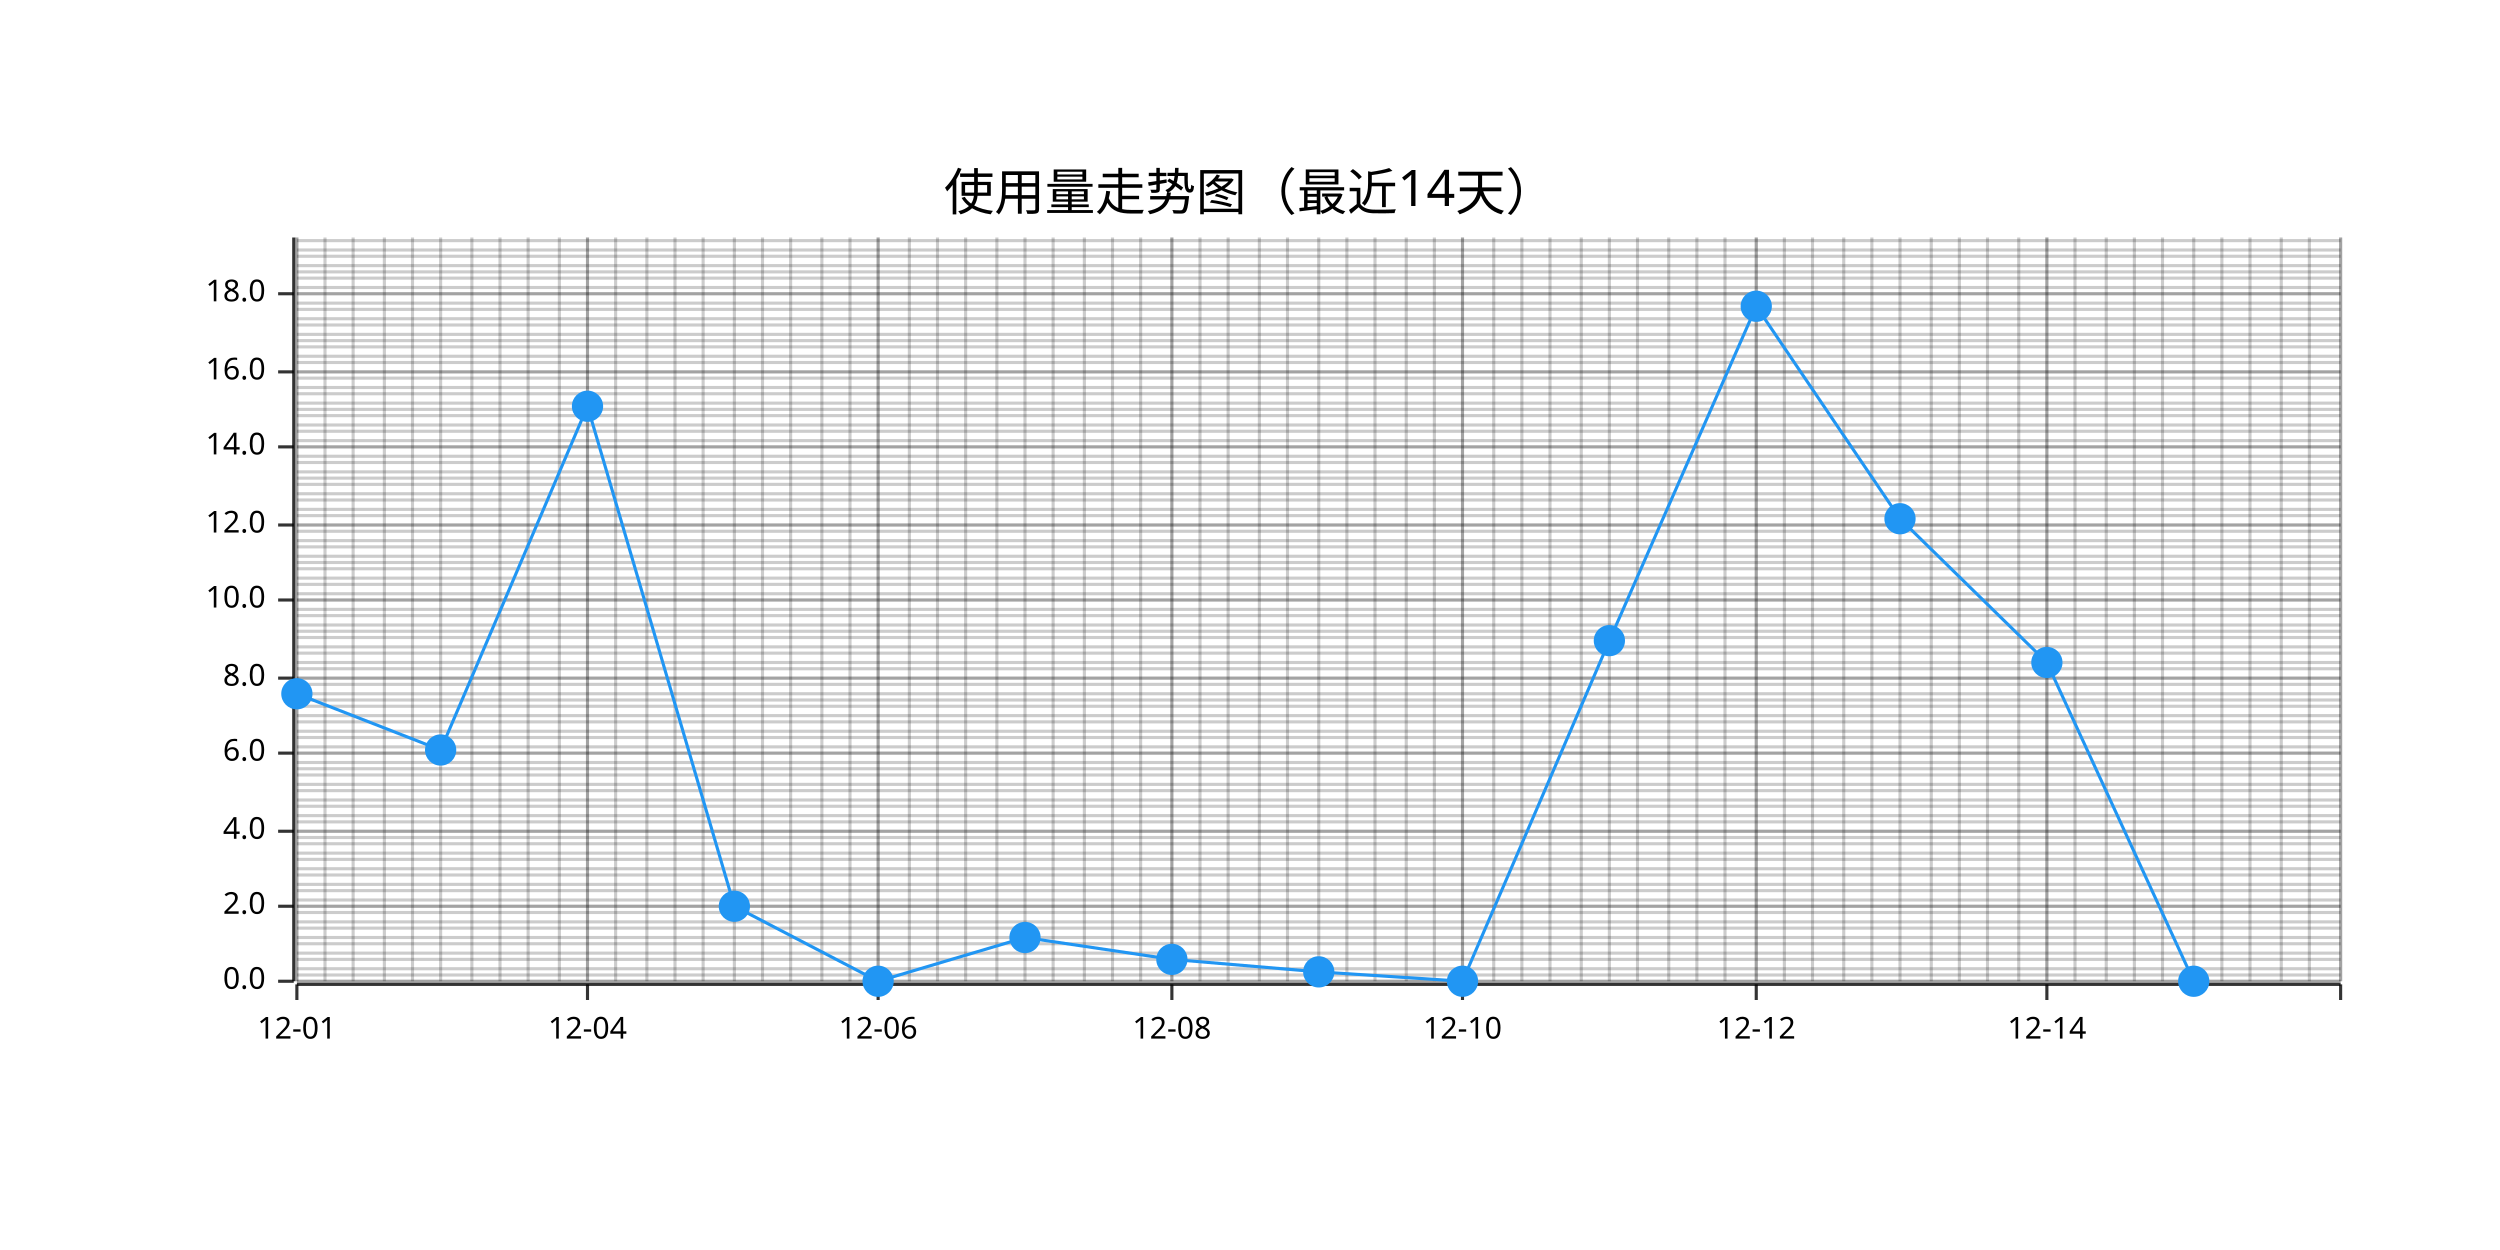
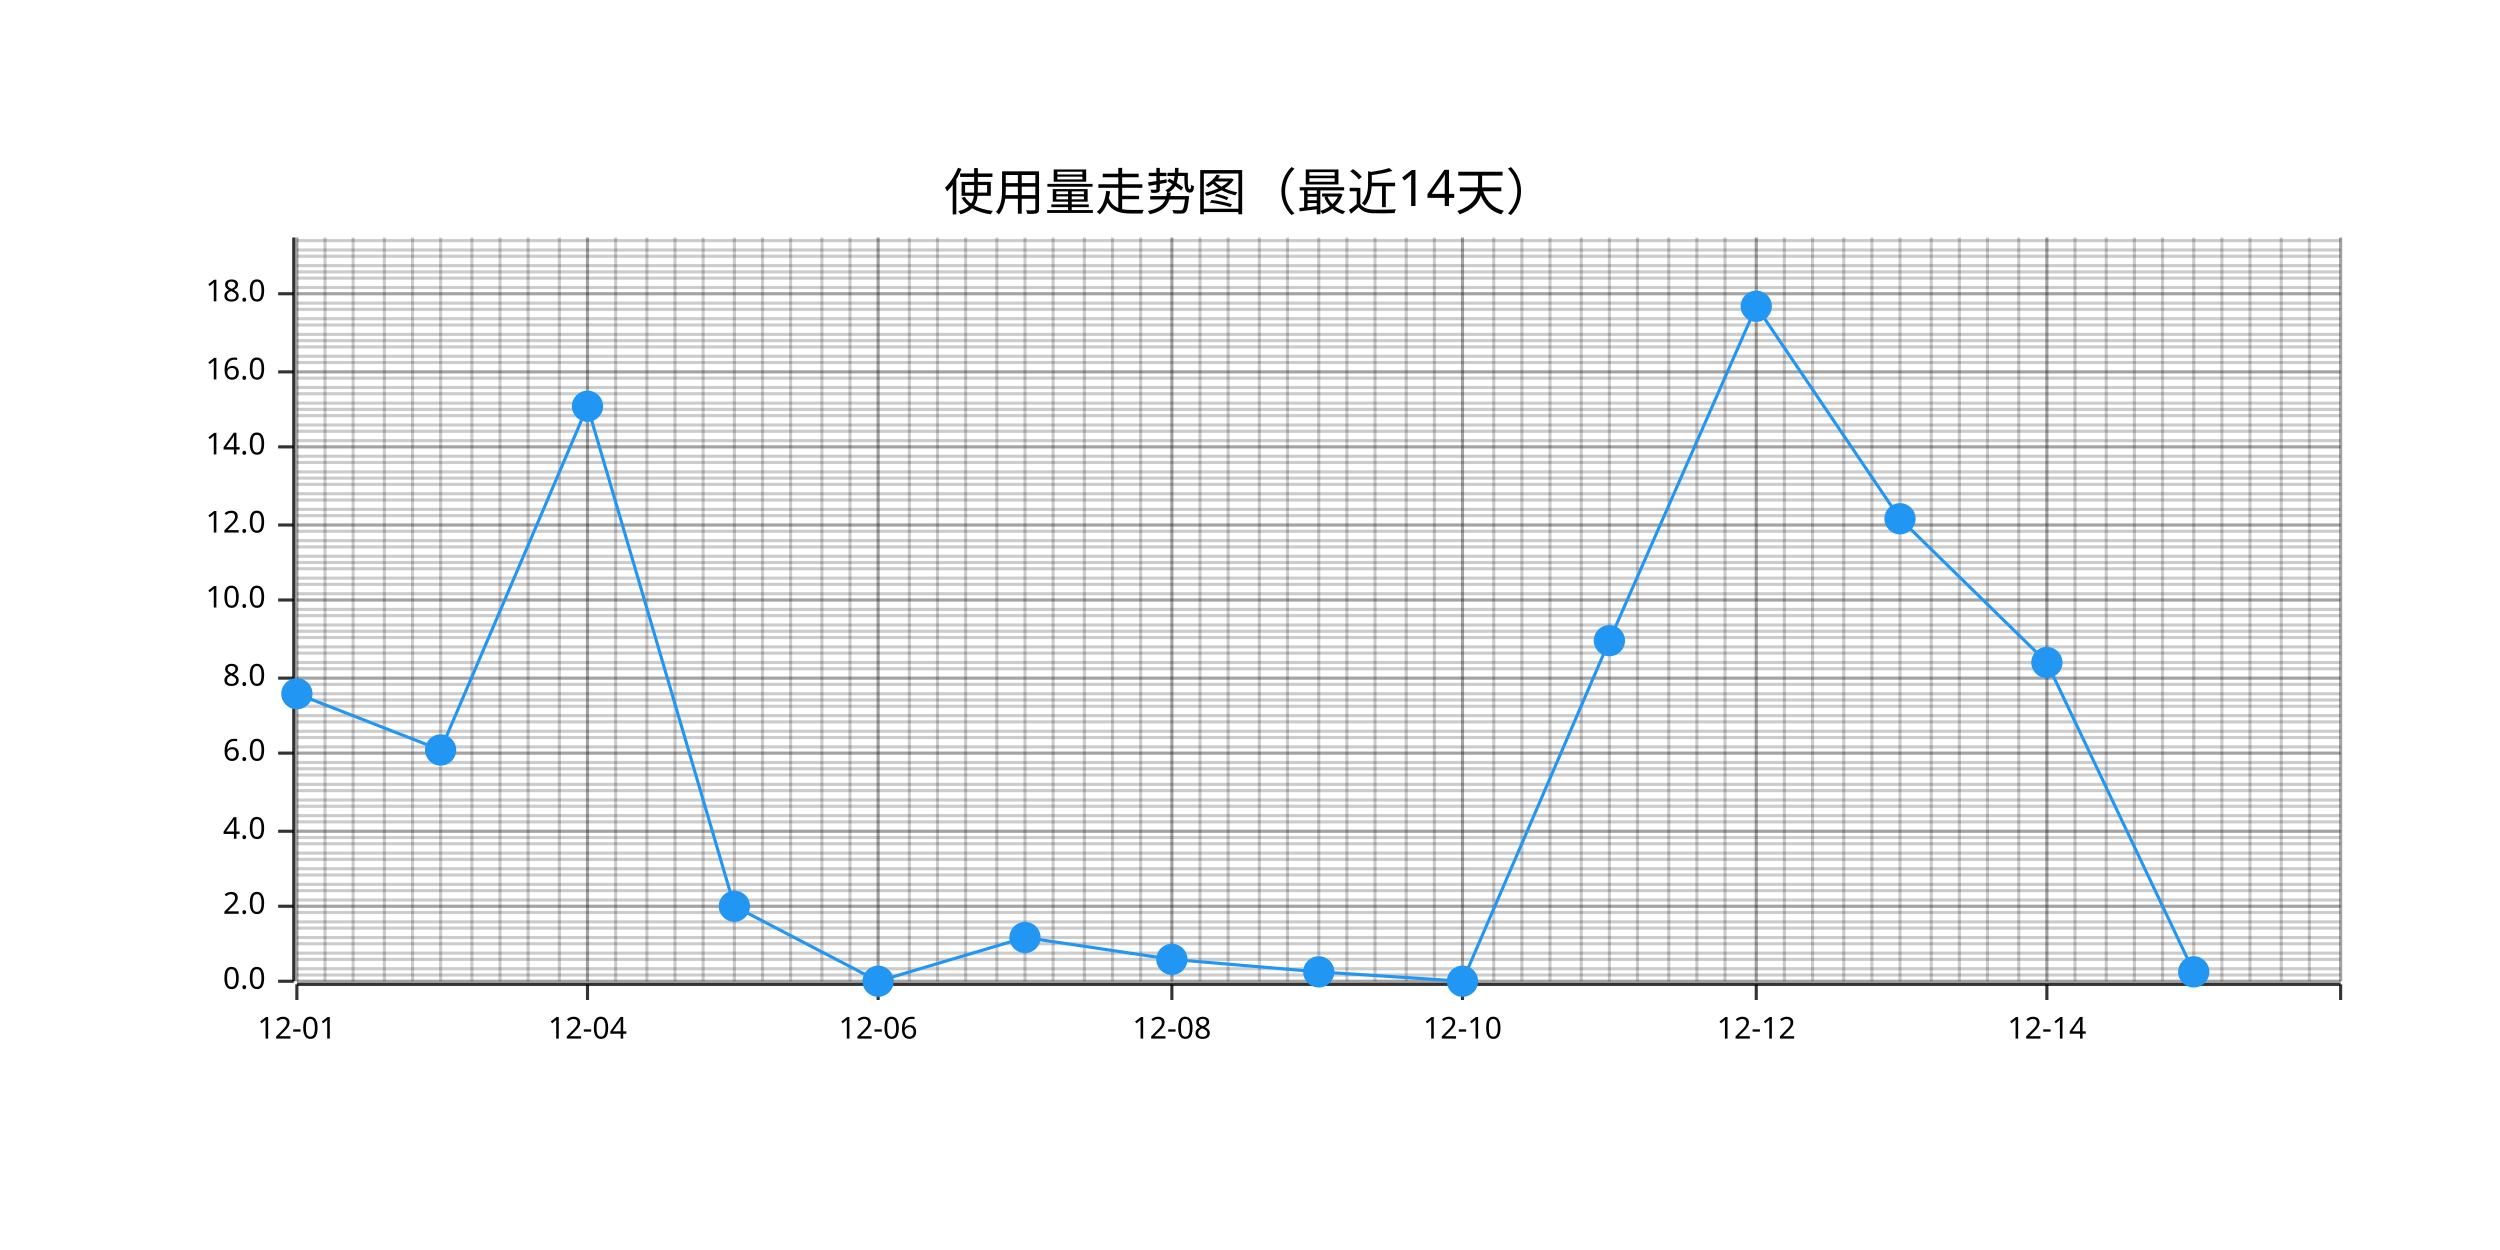
<svg xmlns="http://www.w3.org/2000/svg" width="800" height="400" viewBox="0 0 800 400">
  <rect x="0" y="0" width="800" height="400" opacity="1" fill="#FFFFFF" stroke="none" />
  <text x="400" y="55" dy="0.76em" text-anchor="middle" font-family="sans-serif" font-size="16.129" opacity="1" fill="#000000">
使用量走势图（最近14天）
</text>
  <line opacity="0.2" stroke="#000000" stroke-width="1" x1="95" y1="314" x2="95" y2="76" />
  <line opacity="0.2" stroke="#000000" stroke-width="1" x1="104" y1="314" x2="104" y2="76" />
  <line opacity="0.2" stroke="#000000" stroke-width="1" x1="113" y1="314" x2="113" y2="76" />
  <line opacity="0.2" stroke="#000000" stroke-width="1" x1="123" y1="314" x2="123" y2="76" />
  <line opacity="0.2" stroke="#000000" stroke-width="1" x1="132" y1="314" x2="132" y2="76" />
  <line opacity="0.2" stroke="#000000" stroke-width="1" x1="141" y1="314" x2="141" y2="76" />
  <line opacity="0.2" stroke="#000000" stroke-width="1" x1="151" y1="314" x2="151" y2="76" />
  <line opacity="0.2" stroke="#000000" stroke-width="1" x1="160" y1="314" x2="160" y2="76" />
  <line opacity="0.2" stroke="#000000" stroke-width="1" x1="169" y1="314" x2="169" y2="76" />
  <line opacity="0.2" stroke="#000000" stroke-width="1" x1="179" y1="314" x2="179" y2="76" />
  <line opacity="0.2" stroke="#000000" stroke-width="1" x1="188" y1="314" x2="188" y2="76" />
  <line opacity="0.2" stroke="#000000" stroke-width="1" x1="197" y1="314" x2="197" y2="76" />
  <line opacity="0.2" stroke="#000000" stroke-width="1" x1="207" y1="314" x2="207" y2="76" />
  <line opacity="0.2" stroke="#000000" stroke-width="1" x1="216" y1="314" x2="216" y2="76" />
  <line opacity="0.2" stroke="#000000" stroke-width="1" x1="225" y1="314" x2="225" y2="76" />
  <line opacity="0.2" stroke="#000000" stroke-width="1" x1="235" y1="314" x2="235" y2="76" />
  <line opacity="0.2" stroke="#000000" stroke-width="1" x1="244" y1="314" x2="244" y2="76" />
  <line opacity="0.2" stroke="#000000" stroke-width="1" x1="253" y1="314" x2="253" y2="76" />
  <line opacity="0.2" stroke="#000000" stroke-width="1" x1="263" y1="314" x2="263" y2="76" />
  <line opacity="0.2" stroke="#000000" stroke-width="1" x1="272" y1="314" x2="272" y2="76" />
  <line opacity="0.2" stroke="#000000" stroke-width="1" x1="281" y1="314" x2="281" y2="76" />
  <line opacity="0.2" stroke="#000000" stroke-width="1" x1="291" y1="314" x2="291" y2="76" />
  <line opacity="0.2" stroke="#000000" stroke-width="1" x1="300" y1="314" x2="300" y2="76" />
  <line opacity="0.2" stroke="#000000" stroke-width="1" x1="309" y1="314" x2="309" y2="76" />
  <line opacity="0.2" stroke="#000000" stroke-width="1" x1="319" y1="314" x2="319" y2="76" />
  <line opacity="0.2" stroke="#000000" stroke-width="1" x1="328" y1="314" x2="328" y2="76" />
  <line opacity="0.2" stroke="#000000" stroke-width="1" x1="337" y1="314" x2="337" y2="76" />
  <line opacity="0.2" stroke="#000000" stroke-width="1" x1="347" y1="314" x2="347" y2="76" />
  <line opacity="0.2" stroke="#000000" stroke-width="1" x1="356" y1="314" x2="356" y2="76" />
  <line opacity="0.2" stroke="#000000" stroke-width="1" x1="365" y1="314" x2="365" y2="76" />
  <line opacity="0.2" stroke="#000000" stroke-width="1" x1="375" y1="314" x2="375" y2="76" />
  <line opacity="0.2" stroke="#000000" stroke-width="1" x1="384" y1="314" x2="384" y2="76" />
  <line opacity="0.2" stroke="#000000" stroke-width="1" x1="393" y1="314" x2="393" y2="76" />
  <line opacity="0.2" stroke="#000000" stroke-width="1" x1="403" y1="314" x2="403" y2="76" />
  <line opacity="0.2" stroke="#000000" stroke-width="1" x1="412" y1="314" x2="412" y2="76" />
  <line opacity="0.2" stroke="#000000" stroke-width="1" x1="422" y1="314" x2="422" y2="76" />
  <line opacity="0.2" stroke="#000000" stroke-width="1" x1="431" y1="314" x2="431" y2="76" />
  <line opacity="0.2" stroke="#000000" stroke-width="1" x1="440" y1="314" x2="440" y2="76" />
  <line opacity="0.2" stroke="#000000" stroke-width="1" x1="450" y1="314" x2="450" y2="76" />
  <line opacity="0.2" stroke="#000000" stroke-width="1" x1="459" y1="314" x2="459" y2="76" />
  <line opacity="0.2" stroke="#000000" stroke-width="1" x1="468" y1="314" x2="468" y2="76" />
  <line opacity="0.2" stroke="#000000" stroke-width="1" x1="478" y1="314" x2="478" y2="76" />
  <line opacity="0.2" stroke="#000000" stroke-width="1" x1="487" y1="314" x2="487" y2="76" />
  <line opacity="0.2" stroke="#000000" stroke-width="1" x1="496" y1="314" x2="496" y2="76" />
  <line opacity="0.2" stroke="#000000" stroke-width="1" x1="506" y1="314" x2="506" y2="76" />
  <line opacity="0.2" stroke="#000000" stroke-width="1" x1="515" y1="314" x2="515" y2="76" />
  <line opacity="0.2" stroke="#000000" stroke-width="1" x1="524" y1="314" x2="524" y2="76" />
  <line opacity="0.2" stroke="#000000" stroke-width="1" x1="534" y1="314" x2="534" y2="76" />
  <line opacity="0.2" stroke="#000000" stroke-width="1" x1="543" y1="314" x2="543" y2="76" />
  <line opacity="0.2" stroke="#000000" stroke-width="1" x1="552" y1="314" x2="552" y2="76" />
  <line opacity="0.2" stroke="#000000" stroke-width="1" x1="562" y1="314" x2="562" y2="76" />
  <line opacity="0.2" stroke="#000000" stroke-width="1" x1="571" y1="314" x2="571" y2="76" />
  <line opacity="0.2" stroke="#000000" stroke-width="1" x1="580" y1="314" x2="580" y2="76" />
  <line opacity="0.2" stroke="#000000" stroke-width="1" x1="590" y1="314" x2="590" y2="76" />
  <line opacity="0.2" stroke="#000000" stroke-width="1" x1="599" y1="314" x2="599" y2="76" />
  <line opacity="0.2" stroke="#000000" stroke-width="1" x1="608" y1="314" x2="608" y2="76" />
  <line opacity="0.2" stroke="#000000" stroke-width="1" x1="618" y1="314" x2="618" y2="76" />
  <line opacity="0.2" stroke="#000000" stroke-width="1" x1="627" y1="314" x2="627" y2="76" />
  <line opacity="0.2" stroke="#000000" stroke-width="1" x1="636" y1="314" x2="636" y2="76" />
  <line opacity="0.2" stroke="#000000" stroke-width="1" x1="646" y1="314" x2="646" y2="76" />
  <line opacity="0.2" stroke="#000000" stroke-width="1" x1="655" y1="314" x2="655" y2="76" />
  <line opacity="0.2" stroke="#000000" stroke-width="1" x1="664" y1="314" x2="664" y2="76" />
  <line opacity="0.2" stroke="#000000" stroke-width="1" x1="674" y1="314" x2="674" y2="76" />
  <line opacity="0.2" stroke="#000000" stroke-width="1" x1="683" y1="314" x2="683" y2="76" />
  <line opacity="0.2" stroke="#000000" stroke-width="1" x1="692" y1="314" x2="692" y2="76" />
  <line opacity="0.2" stroke="#000000" stroke-width="1" x1="702" y1="314" x2="702" y2="76" />
  <line opacity="0.2" stroke="#000000" stroke-width="1" x1="711" y1="314" x2="711" y2="76" />
  <line opacity="0.2" stroke="#000000" stroke-width="1" x1="720" y1="314" x2="720" y2="76" />
  <line opacity="0.2" stroke="#000000" stroke-width="1" x1="730" y1="314" x2="730" y2="76" />
  <line opacity="0.2" stroke="#000000" stroke-width="1" x1="739" y1="314" x2="739" y2="76" />
  <line opacity="0.2" stroke="#000000" stroke-width="1" x1="749" y1="314" x2="749" y2="76" />
  <line opacity="0.2" stroke="#000000" stroke-width="1" x1="95" y1="314" x2="749" y2="314" />
  <line opacity="0.2" stroke="#000000" stroke-width="1" x1="95" y1="312" x2="749" y2="312" />
  <line opacity="0.2" stroke="#000000" stroke-width="1" x1="95" y1="310" x2="749" y2="310" />
  <line opacity="0.2" stroke="#000000" stroke-width="1" x1="95" y1="307" x2="749" y2="307" />
  <line opacity="0.2" stroke="#000000" stroke-width="1" x1="95" y1="305" x2="749" y2="305" />
  <line opacity="0.2" stroke="#000000" stroke-width="1" x1="95" y1="302" x2="749" y2="302" />
  <line opacity="0.2" stroke="#000000" stroke-width="1" x1="95" y1="300" x2="749" y2="300" />
  <line opacity="0.2" stroke="#000000" stroke-width="1" x1="95" y1="297" x2="749" y2="297" />
  <line opacity="0.2" stroke="#000000" stroke-width="1" x1="95" y1="295" x2="749" y2="295" />
  <line opacity="0.2" stroke="#000000" stroke-width="1" x1="95" y1="292" x2="749" y2="292" />
  <line opacity="0.2" stroke="#000000" stroke-width="1" x1="95" y1="290" x2="749" y2="290" />
  <line opacity="0.2" stroke="#000000" stroke-width="1" x1="95" y1="288" x2="749" y2="288" />
  <line opacity="0.2" stroke="#000000" stroke-width="1" x1="95" y1="285" x2="749" y2="285" />
  <line opacity="0.2" stroke="#000000" stroke-width="1" x1="95" y1="283" x2="749" y2="283" />
  <line opacity="0.2" stroke="#000000" stroke-width="1" x1="95" y1="280" x2="749" y2="280" />
  <line opacity="0.2" stroke="#000000" stroke-width="1" x1="95" y1="278" x2="749" y2="278" />
  <line opacity="0.2" stroke="#000000" stroke-width="1" x1="95" y1="275" x2="749" y2="275" />
  <line opacity="0.2" stroke="#000000" stroke-width="1" x1="95" y1="273" x2="749" y2="273" />
  <line opacity="0.2" stroke="#000000" stroke-width="1" x1="95" y1="270" x2="749" y2="270" />
  <line opacity="0.2" stroke="#000000" stroke-width="1" x1="95" y1="268" x2="749" y2="268" />
  <line opacity="0.2" stroke="#000000" stroke-width="1" x1="95" y1="266" x2="749" y2="266" />
  <line opacity="0.2" stroke="#000000" stroke-width="1" x1="95" y1="263" x2="749" y2="263" />
  <line opacity="0.2" stroke="#000000" stroke-width="1" x1="95" y1="261" x2="749" y2="261" />
  <line opacity="0.2" stroke="#000000" stroke-width="1" x1="95" y1="258" x2="749" y2="258" />
  <line opacity="0.2" stroke="#000000" stroke-width="1" x1="95" y1="256" x2="749" y2="256" />
  <line opacity="0.2" stroke="#000000" stroke-width="1" x1="95" y1="253" x2="749" y2="253" />
  <line opacity="0.2" stroke="#000000" stroke-width="1" x1="95" y1="251" x2="749" y2="251" />
  <line opacity="0.2" stroke="#000000" stroke-width="1" x1="95" y1="248" x2="749" y2="248" />
  <line opacity="0.2" stroke="#000000" stroke-width="1" x1="95" y1="246" x2="749" y2="246" />
  <line opacity="0.2" stroke="#000000" stroke-width="1" x1="95" y1="244" x2="749" y2="244" />
  <line opacity="0.2" stroke="#000000" stroke-width="1" x1="95" y1="241" x2="749" y2="241" />
  <line opacity="0.2" stroke="#000000" stroke-width="1" x1="95" y1="239" x2="749" y2="239" />
  <line opacity="0.2" stroke="#000000" stroke-width="1" x1="95" y1="236" x2="749" y2="236" />
  <line opacity="0.2" stroke="#000000" stroke-width="1" x1="95" y1="234" x2="749" y2="234" />
  <line opacity="0.2" stroke="#000000" stroke-width="1" x1="95" y1="231" x2="749" y2="231" />
  <line opacity="0.2" stroke="#000000" stroke-width="1" x1="95" y1="229" x2="749" y2="229" />
  <line opacity="0.2" stroke="#000000" stroke-width="1" x1="95" y1="226" x2="749" y2="226" />
  <line opacity="0.2" stroke="#000000" stroke-width="1" x1="95" y1="224" x2="749" y2="224" />
  <line opacity="0.2" stroke="#000000" stroke-width="1" x1="95" y1="222" x2="749" y2="222" />
  <line opacity="0.2" stroke="#000000" stroke-width="1" x1="95" y1="219" x2="749" y2="219" />
  <line opacity="0.2" stroke="#000000" stroke-width="1" x1="95" y1="217" x2="749" y2="217" />
  <line opacity="0.2" stroke="#000000" stroke-width="1" x1="95" y1="214" x2="749" y2="214" />
  <line opacity="0.2" stroke="#000000" stroke-width="1" x1="95" y1="212" x2="749" y2="212" />
  <line opacity="0.2" stroke="#000000" stroke-width="1" x1="95" y1="209" x2="749" y2="209" />
  <line opacity="0.2" stroke="#000000" stroke-width="1" x1="95" y1="207" x2="749" y2="207" />
  <line opacity="0.2" stroke="#000000" stroke-width="1" x1="95" y1="204" x2="749" y2="204" />
  <line opacity="0.2" stroke="#000000" stroke-width="1" x1="95" y1="202" x2="749" y2="202" />
  <line opacity="0.2" stroke="#000000" stroke-width="1" x1="95" y1="200" x2="749" y2="200" />
  <line opacity="0.2" stroke="#000000" stroke-width="1" x1="95" y1="197" x2="749" y2="197" />
  <line opacity="0.2" stroke="#000000" stroke-width="1" x1="95" y1="195" x2="749" y2="195" />
  <line opacity="0.2" stroke="#000000" stroke-width="1" x1="95" y1="192" x2="749" y2="192" />
  <line opacity="0.2" stroke="#000000" stroke-width="1" x1="95" y1="190" x2="749" y2="190" />
  <line opacity="0.2" stroke="#000000" stroke-width="1" x1="95" y1="187" x2="749" y2="187" />
  <line opacity="0.2" stroke="#000000" stroke-width="1" x1="95" y1="185" x2="749" y2="185" />
  <line opacity="0.2" stroke="#000000" stroke-width="1" x1="95" y1="182" x2="749" y2="182" />
  <line opacity="0.2" stroke="#000000" stroke-width="1" x1="95" y1="180" x2="749" y2="180" />
  <line opacity="0.2" stroke="#000000" stroke-width="1" x1="95" y1="178" x2="749" y2="178" />
  <line opacity="0.2" stroke="#000000" stroke-width="1" x1="95" y1="175" x2="749" y2="175" />
  <line opacity="0.2" stroke="#000000" stroke-width="1" x1="95" y1="173" x2="749" y2="173" />
  <line opacity="0.2" stroke="#000000" stroke-width="1" x1="95" y1="170" x2="749" y2="170" />
  <line opacity="0.2" stroke="#000000" stroke-width="1" x1="95" y1="168" x2="749" y2="168" />
  <line opacity="0.2" stroke="#000000" stroke-width="1" x1="95" y1="165" x2="749" y2="165" />
  <line opacity="0.2" stroke="#000000" stroke-width="1" x1="95" y1="163" x2="749" y2="163" />
  <line opacity="0.2" stroke="#000000" stroke-width="1" x1="95" y1="160" x2="749" y2="160" />
  <line opacity="0.2" stroke="#000000" stroke-width="1" x1="95" y1="158" x2="749" y2="158" />
  <line opacity="0.2" stroke="#000000" stroke-width="1" x1="95" y1="155" x2="749" y2="155" />
  <line opacity="0.2" stroke="#000000" stroke-width="1" x1="95" y1="153" x2="749" y2="153" />
  <line opacity="0.2" stroke="#000000" stroke-width="1" x1="95" y1="151" x2="749" y2="151" />
  <line opacity="0.2" stroke="#000000" stroke-width="1" x1="95" y1="148" x2="749" y2="148" />
  <line opacity="0.2" stroke="#000000" stroke-width="1" x1="95" y1="146" x2="749" y2="146" />
  <line opacity="0.2" stroke="#000000" stroke-width="1" x1="95" y1="143" x2="749" y2="143" />
  <line opacity="0.2" stroke="#000000" stroke-width="1" x1="95" y1="141" x2="749" y2="141" />
  <line opacity="0.2" stroke="#000000" stroke-width="1" x1="95" y1="138" x2="749" y2="138" />
  <line opacity="0.2" stroke="#000000" stroke-width="1" x1="95" y1="136" x2="749" y2="136" />
  <line opacity="0.2" stroke="#000000" stroke-width="1" x1="95" y1="133" x2="749" y2="133" />
  <line opacity="0.2" stroke="#000000" stroke-width="1" x1="95" y1="131" x2="749" y2="131" />
  <line opacity="0.2" stroke="#000000" stroke-width="1" x1="95" y1="129" x2="749" y2="129" />
  <line opacity="0.2" stroke="#000000" stroke-width="1" x1="95" y1="126" x2="749" y2="126" />
  <line opacity="0.2" stroke="#000000" stroke-width="1" x1="95" y1="124" x2="749" y2="124" />
  <line opacity="0.2" stroke="#000000" stroke-width="1" x1="95" y1="121" x2="749" y2="121" />
  <line opacity="0.2" stroke="#000000" stroke-width="1" x1="95" y1="119" x2="749" y2="119" />
  <line opacity="0.2" stroke="#000000" stroke-width="1" x1="95" y1="116" x2="749" y2="116" />
  <line opacity="0.2" stroke="#000000" stroke-width="1" x1="95" y1="114" x2="749" y2="114" />
  <line opacity="0.2" stroke="#000000" stroke-width="1" x1="95" y1="111" x2="749" y2="111" />
  <line opacity="0.2" stroke="#000000" stroke-width="1" x1="95" y1="109" x2="749" y2="109" />
  <line opacity="0.2" stroke="#000000" stroke-width="1" x1="95" y1="107" x2="749" y2="107" />
  <line opacity="0.2" stroke="#000000" stroke-width="1" x1="95" y1="104" x2="749" y2="104" />
  <line opacity="0.2" stroke="#000000" stroke-width="1" x1="95" y1="102" x2="749" y2="102" />
  <line opacity="0.2" stroke="#000000" stroke-width="1" x1="95" y1="99" x2="749" y2="99" />
  <line opacity="0.2" stroke="#000000" stroke-width="1" x1="95" y1="97" x2="749" y2="97" />
  <line opacity="0.2" stroke="#000000" stroke-width="1" x1="95" y1="94" x2="749" y2="94" />
  <line opacity="0.2" stroke="#000000" stroke-width="1" x1="95" y1="92" x2="749" y2="92" />
  <line opacity="0.2" stroke="#000000" stroke-width="1" x1="95" y1="89" x2="749" y2="89" />
  <line opacity="0.2" stroke="#000000" stroke-width="1" x1="95" y1="87" x2="749" y2="87" />
  <line opacity="0.2" stroke="#000000" stroke-width="1" x1="95" y1="85" x2="749" y2="85" />
  <line opacity="0.2" stroke="#000000" stroke-width="1" x1="95" y1="82" x2="749" y2="82" />
  <line opacity="0.2" stroke="#000000" stroke-width="1" x1="95" y1="80" x2="749" y2="80" />
  <line opacity="0.2" stroke="#000000" stroke-width="1" x1="95" y1="77" x2="749" y2="77" />
  <line opacity="0.2" stroke="#000000" stroke-width="1" x1="95" y1="314" x2="95" y2="76" />
  <line opacity="0.2" stroke="#000000" stroke-width="1" x1="188" y1="314" x2="188" y2="76" />
  <line opacity="0.2" stroke="#000000" stroke-width="1" x1="281" y1="314" x2="281" y2="76" />
  <line opacity="0.2" stroke="#000000" stroke-width="1" x1="375" y1="314" x2="375" y2="76" />
  <line opacity="0.2" stroke="#000000" stroke-width="1" x1="468" y1="314" x2="468" y2="76" />
  <line opacity="0.2" stroke="#000000" stroke-width="1" x1="562" y1="314" x2="562" y2="76" />
  <line opacity="0.2" stroke="#000000" stroke-width="1" x1="655" y1="314" x2="655" y2="76" />
  <line opacity="0.2" stroke="#000000" stroke-width="1" x1="749" y1="314" x2="749" y2="76" />
  <line opacity="0.2" stroke="#000000" stroke-width="1" x1="95" y1="314" x2="749" y2="314" />
  <line opacity="0.2" stroke="#000000" stroke-width="1" x1="95" y1="290" x2="749" y2="290" />
  <line opacity="0.2" stroke="#000000" stroke-width="1" x1="95" y1="266" x2="749" y2="266" />
  <line opacity="0.2" stroke="#000000" stroke-width="1" x1="95" y1="241" x2="749" y2="241" />
  <line opacity="0.2" stroke="#000000" stroke-width="1" x1="95" y1="217" x2="749" y2="217" />
  <line opacity="0.2" stroke="#000000" stroke-width="1" x1="95" y1="192" x2="749" y2="192" />
  <line opacity="0.2" stroke="#000000" stroke-width="1" x1="95" y1="168" x2="749" y2="168" />
  <line opacity="0.2" stroke="#000000" stroke-width="1" x1="95" y1="143" x2="749" y2="143" />
  <line opacity="0.2" stroke="#000000" stroke-width="1" x1="95" y1="119" x2="749" y2="119" />
  <line opacity="0.2" stroke="#000000" stroke-width="1" x1="95" y1="94" x2="749" y2="94" />
  <polyline fill="none" opacity="0.8" stroke="#000000" stroke-width="1" points="94,76 94,314 " />
  <text x="85" y="314" dy="0.5ex" text-anchor="end" font-family="sans-serif" font-size="9.677" opacity="1" fill="#000000">
0.0
</text>
  <polyline fill="none" opacity="0.8" stroke="#000000" stroke-width="1" points="89,314 94,314 " />
  <text x="85" y="290" dy="0.5ex" text-anchor="end" font-family="sans-serif" font-size="9.677" opacity="1" fill="#000000">
2.0
</text>
  <polyline fill="none" opacity="0.8" stroke="#000000" stroke-width="1" points="89,290 94,290 " />
  <text x="85" y="266" dy="0.5ex" text-anchor="end" font-family="sans-serif" font-size="9.677" opacity="1" fill="#000000">
4.0
</text>
  <polyline fill="none" opacity="0.8" stroke="#000000" stroke-width="1" points="89,266 94,266 " />
  <text x="85" y="241" dy="0.5ex" text-anchor="end" font-family="sans-serif" font-size="9.677" opacity="1" fill="#000000">
6.0
</text>
  <polyline fill="none" opacity="0.8" stroke="#000000" stroke-width="1" points="89,241 94,241 " />
  <text x="85" y="217" dy="0.5ex" text-anchor="end" font-family="sans-serif" font-size="9.677" opacity="1" fill="#000000">
8.0
</text>
  <polyline fill="none" opacity="0.8" stroke="#000000" stroke-width="1" points="89,217 94,217 " />
  <text x="85" y="192" dy="0.5ex" text-anchor="end" font-family="sans-serif" font-size="9.677" opacity="1" fill="#000000">
10.0
</text>
  <polyline fill="none" opacity="0.8" stroke="#000000" stroke-width="1" points="89,192 94,192 " />
  <text x="85" y="168" dy="0.5ex" text-anchor="end" font-family="sans-serif" font-size="9.677" opacity="1" fill="#000000">
12.0
</text>
  <polyline fill="none" opacity="0.8" stroke="#000000" stroke-width="1" points="89,168 94,168 " />
  <text x="85" y="143" dy="0.5ex" text-anchor="end" font-family="sans-serif" font-size="9.677" opacity="1" fill="#000000">
14.0
</text>
  <polyline fill="none" opacity="0.8" stroke="#000000" stroke-width="1" points="89,143 94,143 " />
  <text x="85" y="119" dy="0.5ex" text-anchor="end" font-family="sans-serif" font-size="9.677" opacity="1" fill="#000000">
16.0
</text>
  <polyline fill="none" opacity="0.8" stroke="#000000" stroke-width="1" points="89,119 94,119 " />
  <text x="85" y="94" dy="0.5ex" text-anchor="end" font-family="sans-serif" font-size="9.677" opacity="1" fill="#000000">
18.0
</text>
  <polyline fill="none" opacity="0.8" stroke="#000000" stroke-width="1" points="89,94 94,94 " />
  <polyline fill="none" opacity="0.8" stroke="#000000" stroke-width="1" points="95,315 749,315 " />
  <text x="95" y="325" dy="0.76em" text-anchor="middle" font-family="sans-serif" font-size="9.677" opacity="1" fill="#000000">
12-01
</text>
  <polyline fill="none" opacity="0.8" stroke="#000000" stroke-width="1" points="95,315 95,320 " />
  <text x="188" y="325" dy="0.76em" text-anchor="middle" font-family="sans-serif" font-size="9.677" opacity="1" fill="#000000">
12-04
</text>
  <polyline fill="none" opacity="0.8" stroke="#000000" stroke-width="1" points="188,315 188,320 " />
  <text x="281" y="325" dy="0.76em" text-anchor="middle" font-family="sans-serif" font-size="9.677" opacity="1" fill="#000000">
12-06
</text>
  <polyline fill="none" opacity="0.8" stroke="#000000" stroke-width="1" points="281,315 281,320 " />
  <text x="375" y="325" dy="0.76em" text-anchor="middle" font-family="sans-serif" font-size="9.677" opacity="1" fill="#000000">
12-08
</text>
  <polyline fill="none" opacity="0.8" stroke="#000000" stroke-width="1" points="375,315 375,320 " />
  <text x="468" y="325" dy="0.76em" text-anchor="middle" font-family="sans-serif" font-size="9.677" opacity="1" fill="#000000">
12-10
</text>
  <polyline fill="none" opacity="0.8" stroke="#000000" stroke-width="1" points="468,315 468,320 " />
  <text x="562" y="325" dy="0.76em" text-anchor="middle" font-family="sans-serif" font-size="9.677" opacity="1" fill="#000000">
12-12
</text>
  <polyline fill="none" opacity="0.8" stroke="#000000" stroke-width="1" points="562,315 562,320 " />
  <text x="655" y="325" dy="0.76em" text-anchor="middle" font-family="sans-serif" font-size="9.677" opacity="1" fill="#000000">
12-14
</text>
  <polyline fill="none" opacity="0.8" stroke="#000000" stroke-width="1" points="655,315 655,320 " />
  <text x="749" y="325" dy="0.76em" text-anchor="middle" font-family="sans-serif" font-size="9.677" opacity="1" fill="#000000">

</text>
  <polyline fill="none" opacity="0.8" stroke="#000000" stroke-width="1" points="749,315 749,320 " />
-   <polyline fill="none" opacity="1" stroke="#2196F3" stroke-width="1" points="95,222 141,240 188,130 235,290 281,314 328,300 375,307 422,311 468,314 515,205 562,98 608,166 655,212 702,314 " />
+   <polyline fill="none" opacity="1" stroke="#2196F3" stroke-width="1" points="95,222 141,240 188,130 235,290 281,314 328,300 375,307 422,311 468,314 515,205 562,98 608,166 655,212 702,311 " />
  <circle cx="95" cy="222" r="5" opacity="1" fill="#2196F3" stroke="none" stroke-width="1" />
  <circle cx="141" cy="240" r="5" opacity="1" fill="#2196F3" stroke="none" stroke-width="1" />
  <circle cx="188" cy="130" r="5" opacity="1" fill="#2196F3" stroke="none" stroke-width="1" />
  <circle cx="235" cy="290" r="5" opacity="1" fill="#2196F3" stroke="none" stroke-width="1" />
  <circle cx="281" cy="314" r="5" opacity="1" fill="#2196F3" stroke="none" stroke-width="1" />
  <circle cx="328" cy="300" r="5" opacity="1" fill="#2196F3" stroke="none" stroke-width="1" />
  <circle cx="375" cy="307" r="5" opacity="1" fill="#2196F3" stroke="none" stroke-width="1" />
  <circle cx="422" cy="311" r="5" opacity="1" fill="#2196F3" stroke="none" stroke-width="1" />
  <circle cx="468" cy="314" r="5" opacity="1" fill="#2196F3" stroke="none" stroke-width="1" />
  <circle cx="515" cy="205" r="5" opacity="1" fill="#2196F3" stroke="none" stroke-width="1" />
  <circle cx="562" cy="98" r="5" opacity="1" fill="#2196F3" stroke="none" stroke-width="1" />
  <circle cx="608" cy="166" r="5" opacity="1" fill="#2196F3" stroke="none" stroke-width="1" />
  <circle cx="655" cy="212" r="5" opacity="1" fill="#2196F3" stroke="none" stroke-width="1" />
-   <circle cx="702" cy="314" r="5" opacity="1" fill="#2196F3" stroke="none" stroke-width="1" />
+   <circle cx="702" cy="311" r="5" opacity="1" fill="#2196F3" stroke="none" stroke-width="1" />
</svg>
